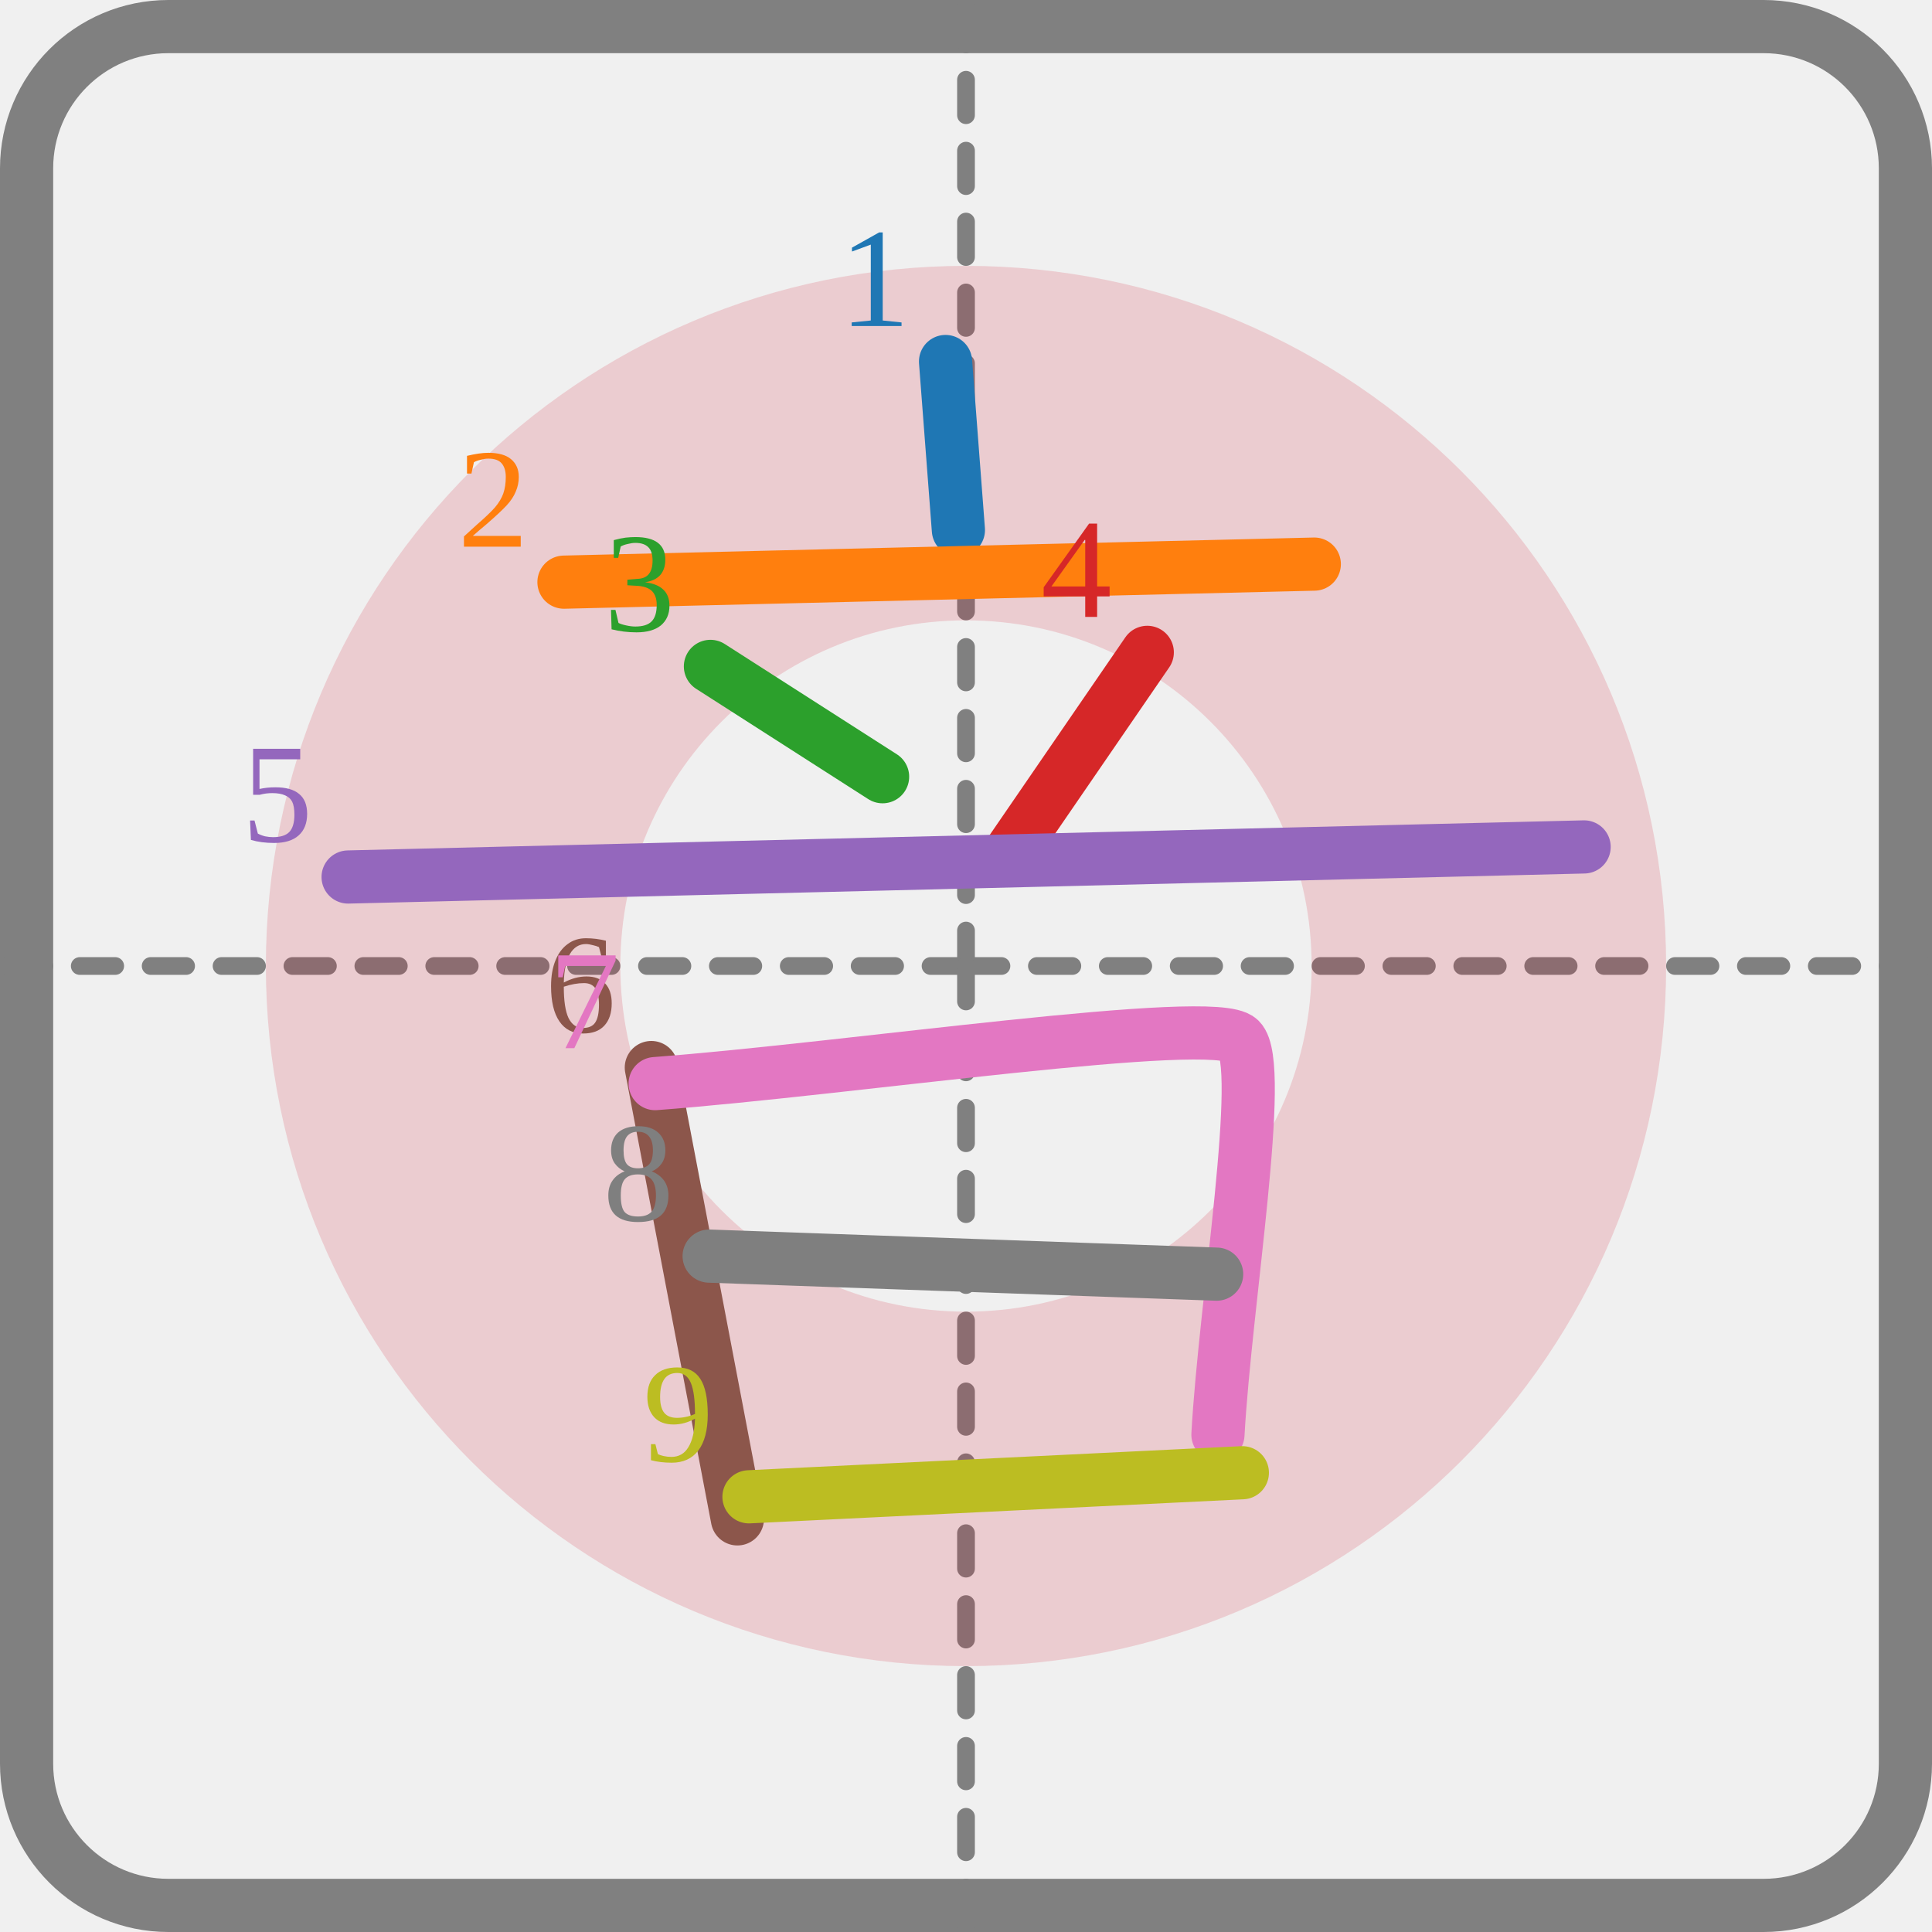
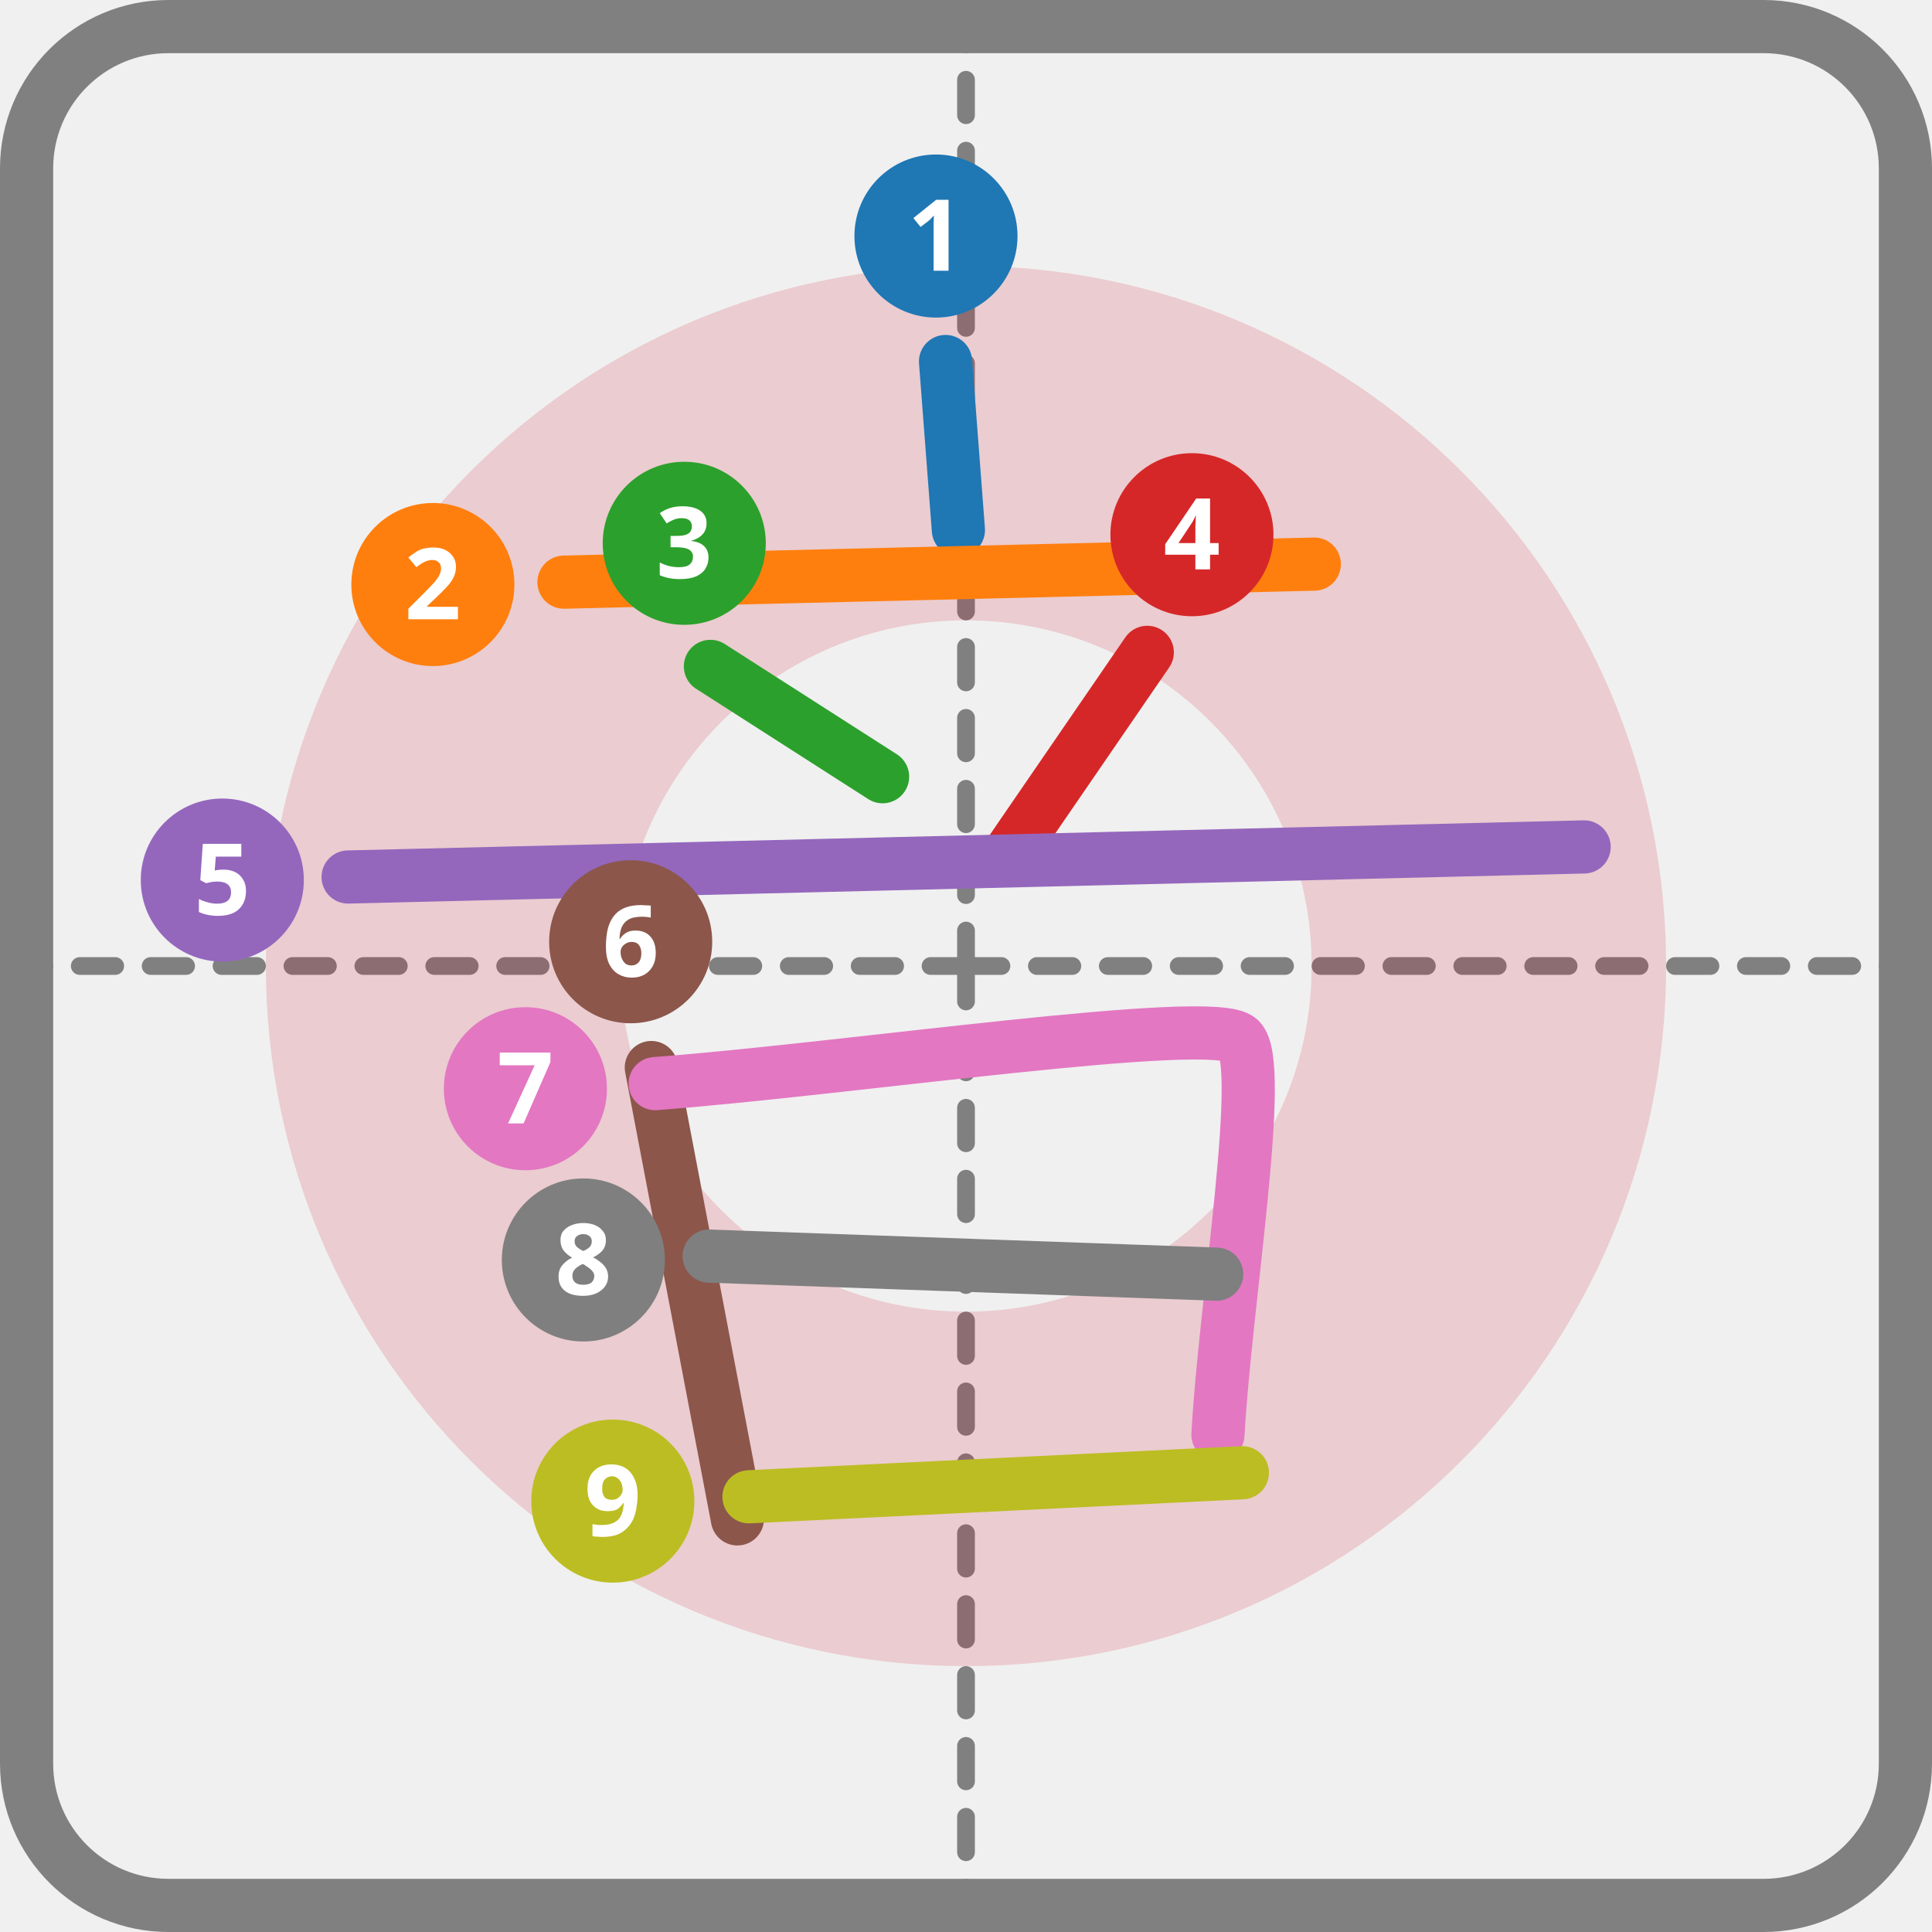
<svg xmlns="http://www.w3.org/2000/svg" height="109" viewBox="0 0 109 109" width="109">
  <rect fill="none" height="106" rx="8" ry="8" stroke="gray" stroke-linejoin="miter" stroke-width="3" width="106" x="1.5" y="1.5" />
  <line stroke="gray" stroke-dasharray="2,2" stroke-linecap="round" stroke-width="1" x1="54.5" x2="109" y1="54.5" y2="54.5" />
  <line stroke="gray" stroke-dasharray="2,2" stroke-linecap="round" stroke-width="1" x1="54.5" x2="0" y1="54.5" y2="54.5" />
  <line stroke="gray" stroke-dasharray="2,2" stroke-linecap="round" stroke-width="1" x1="54.5" x2="54.5" y1="54.5" y2="0" />
  <line stroke="gray" stroke-dasharray="2,2" stroke-linecap="round" stroke-width="1" x1="54.5" x2="54.5" y1="54.5" y2="109" />
  <circle cx="54.5" cy="54.5" fill="none" opacity="0.15" r="29.5" stroke="#D0021B" stroke-width="20" />
  <path d="M53.346,20.396 C53.588,23.564 53.83,26.733 54.071,29.902" fill="none" stroke="#1f77b4" stroke-linecap="round" stroke-linejoin="round" stroke-width="3" />
-   <text fill="#1f77b4" font-size="8" text-anchor="end" x="51.346" y="18.396">
+   <path d="M31.818,32.844 C45.928,32.504 60.039,32.165 74.15,31.826" fill="none" stroke="#ff7f0e" stroke-linecap="round" stroke-linejoin="round" stroke-width="3" />
+   <path d="M40.081,37.597 C43.319,39.672 46.557,41.746 49.794,43.821" fill="none" stroke="#2ca02c" stroke-linecap="round" stroke-linejoin="round" stroke-width="3" />
+   <path d="M64.727,36.805 C62.19,40.501 59.653,44.198 57.116,47.895" fill="none" stroke="#d62728" stroke-linecap="round" stroke-linejoin="round" stroke-width="3" />
+   <path d="M19.64,49.479 C42.884,48.913 66.128,48.348 89.373,47.782" fill="none" stroke="#9467bd" stroke-linecap="round" stroke-linejoin="round" stroke-width="3" />
+   <path d="M36.747,60.229 C38.366,68.717 39.985,77.204 41.603,85.692" fill="none" stroke="#8c564b" stroke-linecap="round" stroke-linejoin="round" stroke-width="3" />
+   <path d="M36.964,61.135 C47.958,60.305 68.496,57.224 69.946,58.645 C71.395,60.066 69.124,73.508 68.714,80.939" fill="none" stroke="#e377c2" stroke-linecap="round" stroke-linejoin="round" stroke-width="3" />
+   <path d="M40.009,70.867 C49.553,71.207 59.097,71.546 68.641,71.885" fill="none" stroke="#7f7f7f" stroke-linecap="round" stroke-linejoin="round" stroke-width="3" />
+   <path d="M42.256,84.447 C51.534,83.994 60.813,83.541 70.091,83.089" fill="none" stroke="#bcbd22" stroke-linecap="round" stroke-linejoin="round" stroke-width="3" />
+   <circle cx="52.806" cy="13.317" fill="#1f77b4" r="4.6" />
+   <text fill="#ffffff" font-family="sans-serif" font-size="5.6" font-weight="bold" text-anchor="middle" x="52.806" y="15.277">
1
</text>
-   <path d="M31.818,32.844 C45.928,32.504 60.039,32.165 74.15,31.826" fill="none" stroke="#ff7f0e" stroke-linecap="round" stroke-linejoin="round" stroke-width="3" />
-   <text fill="#ff7f0e" font-size="8" text-anchor="end" x="29.818" y="30.844">
+   <circle cx="24.422" cy="32.978" fill="#ff7f0e" r="4.6" />
+   <text fill="#ffffff" font-family="sans-serif" font-size="5.6" font-weight="bold" text-anchor="middle" x="24.422" y="34.938">
2
</text>
-   <path d="M40.081,37.597 C43.319,39.672 46.557,41.746 49.794,43.821" fill="none" stroke="#2ca02c" stroke-linecap="round" stroke-linejoin="round" stroke-width="3" />
-   <text fill="#2ca02c" font-size="8" text-anchor="end" x="38.081" y="35.597">
+   <circle cx="38.604" cy="30.652" fill="#2ca02c" r="4.6" />
+   <text fill="#ffffff" font-family="sans-serif" font-size="5.6" font-weight="bold" text-anchor="middle" x="38.604" y="32.612">
3
</text>
-   <path d="M64.727,36.805 C62.19,40.501 59.653,44.198 57.116,47.895" fill="none" stroke="#d62728" stroke-linecap="round" stroke-linejoin="round" stroke-width="3" />
-   <text fill="#d62728" font-size="8" text-anchor="end" x="62.727" y="34.805">
+   <circle cx="67.247" cy="30.167" fill="#d62728" r="4.6" />
+   <text fill="#ffffff" font-family="sans-serif" font-size="5.6" font-weight="bold" text-anchor="middle" x="67.247" y="32.127">
4
</text>
-   <path d="M19.64,49.479 C42.884,48.913 66.128,48.348 89.373,47.782" fill="none" stroke="#9467bd" stroke-linecap="round" stroke-linejoin="round" stroke-width="3" />
-   <text fill="#9467bd" font-size="8" text-anchor="end" x="17.64" y="47.479">
+   <circle cx="12.542" cy="49.652" fill="#9467bd" r="4.6" />
+   <text fill="#ffffff" font-family="sans-serif" font-size="5.6" font-weight="bold" text-anchor="middle" x="12.542" y="51.612">
5
</text>
-   <path d="M36.747,60.229 C38.366,68.717 39.985,77.204 41.603,85.692" fill="none" stroke="#8c564b" stroke-linecap="round" stroke-linejoin="round" stroke-width="3" />
-   <text fill="#8c564b" font-size="8" text-anchor="end" x="34.747" y="58.229">
+   <circle cx="35.582" cy="53.131" fill="#8c564b" r="4.6" />
+   <text fill="#ffffff" font-family="sans-serif" font-size="5.6" font-weight="bold" text-anchor="middle" x="35.582" y="55.091">
6
</text>
-   <path d="M36.964,61.135 C47.958,60.305 68.496,57.224 69.946,58.645 C71.395,60.066 69.124,73.508 68.714,80.939" fill="none" stroke="#e377c2" stroke-linecap="round" stroke-linejoin="round" stroke-width="3" />
-   <text fill="#e377c2" font-size="8" text-anchor="end" x="34.964" y="59.135">
+   <circle cx="29.642" cy="61.423" fill="#e377c2" r="4.6" />
+   <text fill="#ffffff" font-family="sans-serif" font-size="5.6" font-weight="bold" text-anchor="middle" x="29.642" y="63.383">
7
</text>
-   <path d="M40.009,70.867 C49.553,71.207 59.097,71.546 68.641,71.885" fill="none" stroke="#7f7f7f" stroke-linecap="round" stroke-linejoin="round" stroke-width="3" />
-   <text fill="#7f7f7f" font-size="8" text-anchor="end" x="38.009" y="68.867">
+   <circle cx="32.912" cy="71.085" fill="#7f7f7f" r="4.6" />
+   <text fill="#ffffff" font-family="sans-serif" font-size="5.6" font-weight="bold" text-anchor="middle" x="32.912" y="73.045">
8
</text>
-   <path d="M42.256,84.447 C51.534,83.994 60.813,83.541 70.091,83.089" fill="none" stroke="#bcbd22" stroke-linecap="round" stroke-linejoin="round" stroke-width="3" />
-   <text fill="#bcbd22" font-size="8" text-anchor="end" x="40.256" y="82.447">
+   <circle cx="34.574" cy="84.69" fill="#bcbd22" r="4.6" />
+   <text fill="#ffffff" font-family="sans-serif" font-size="5.6" font-weight="bold" text-anchor="middle" x="34.574" y="86.65">
9
</text>
</svg>
